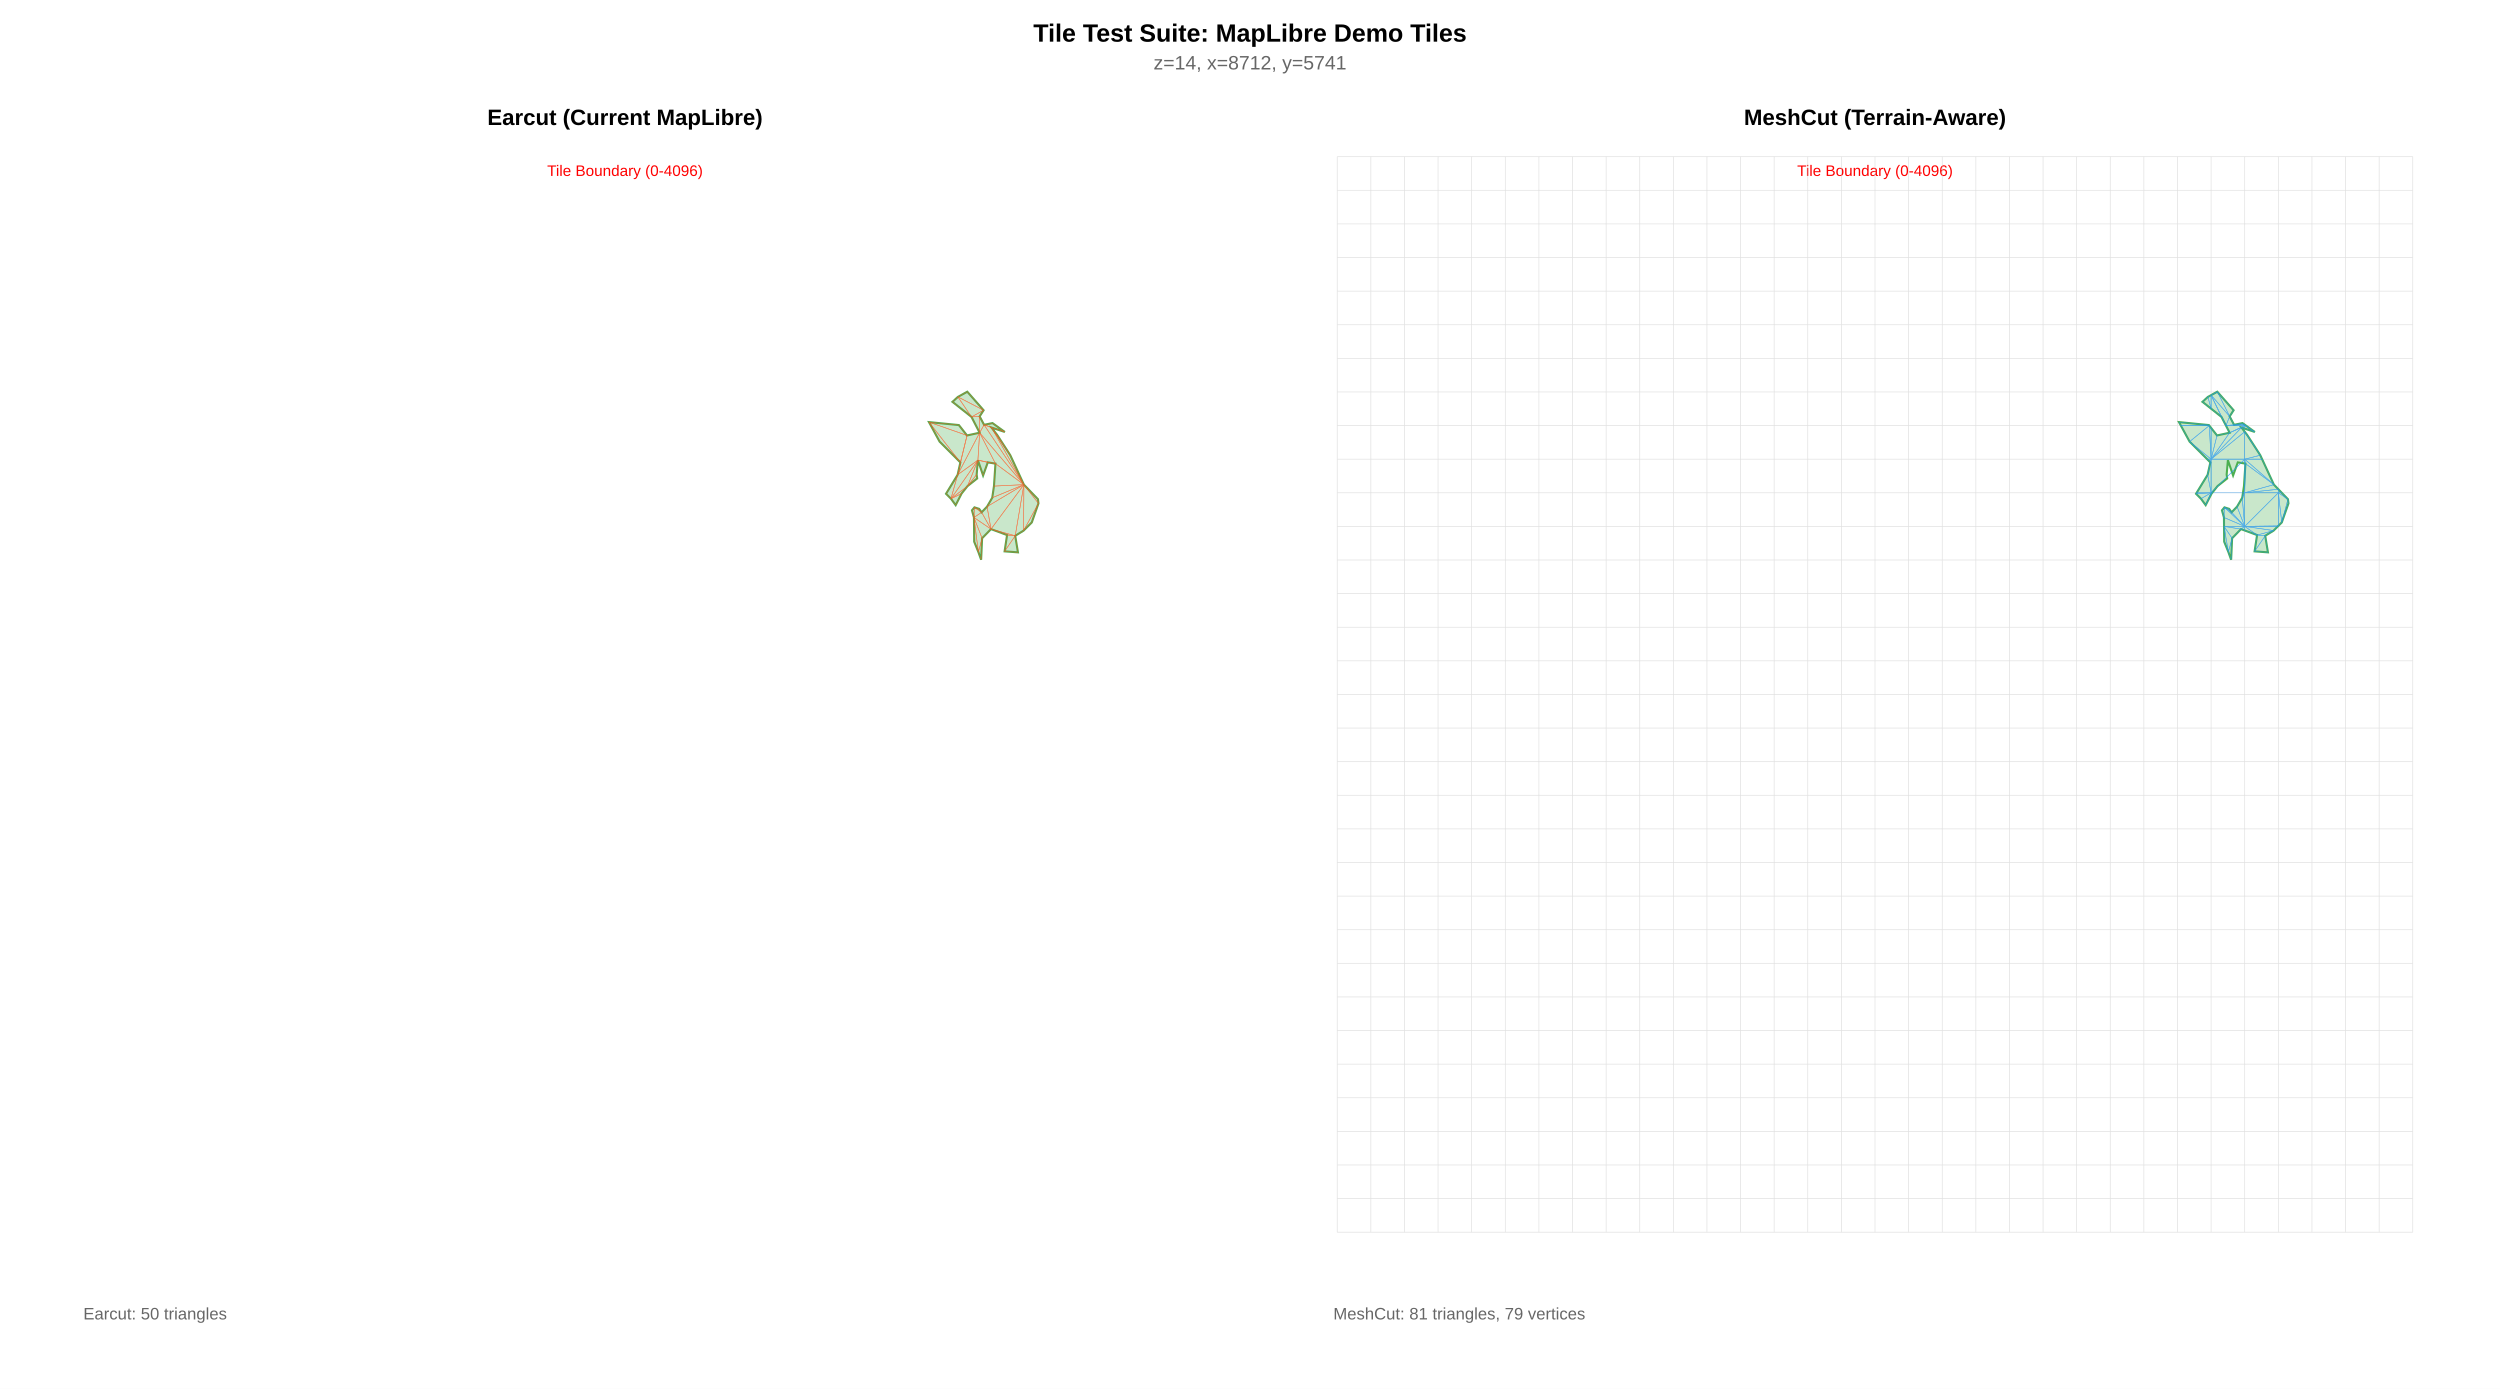
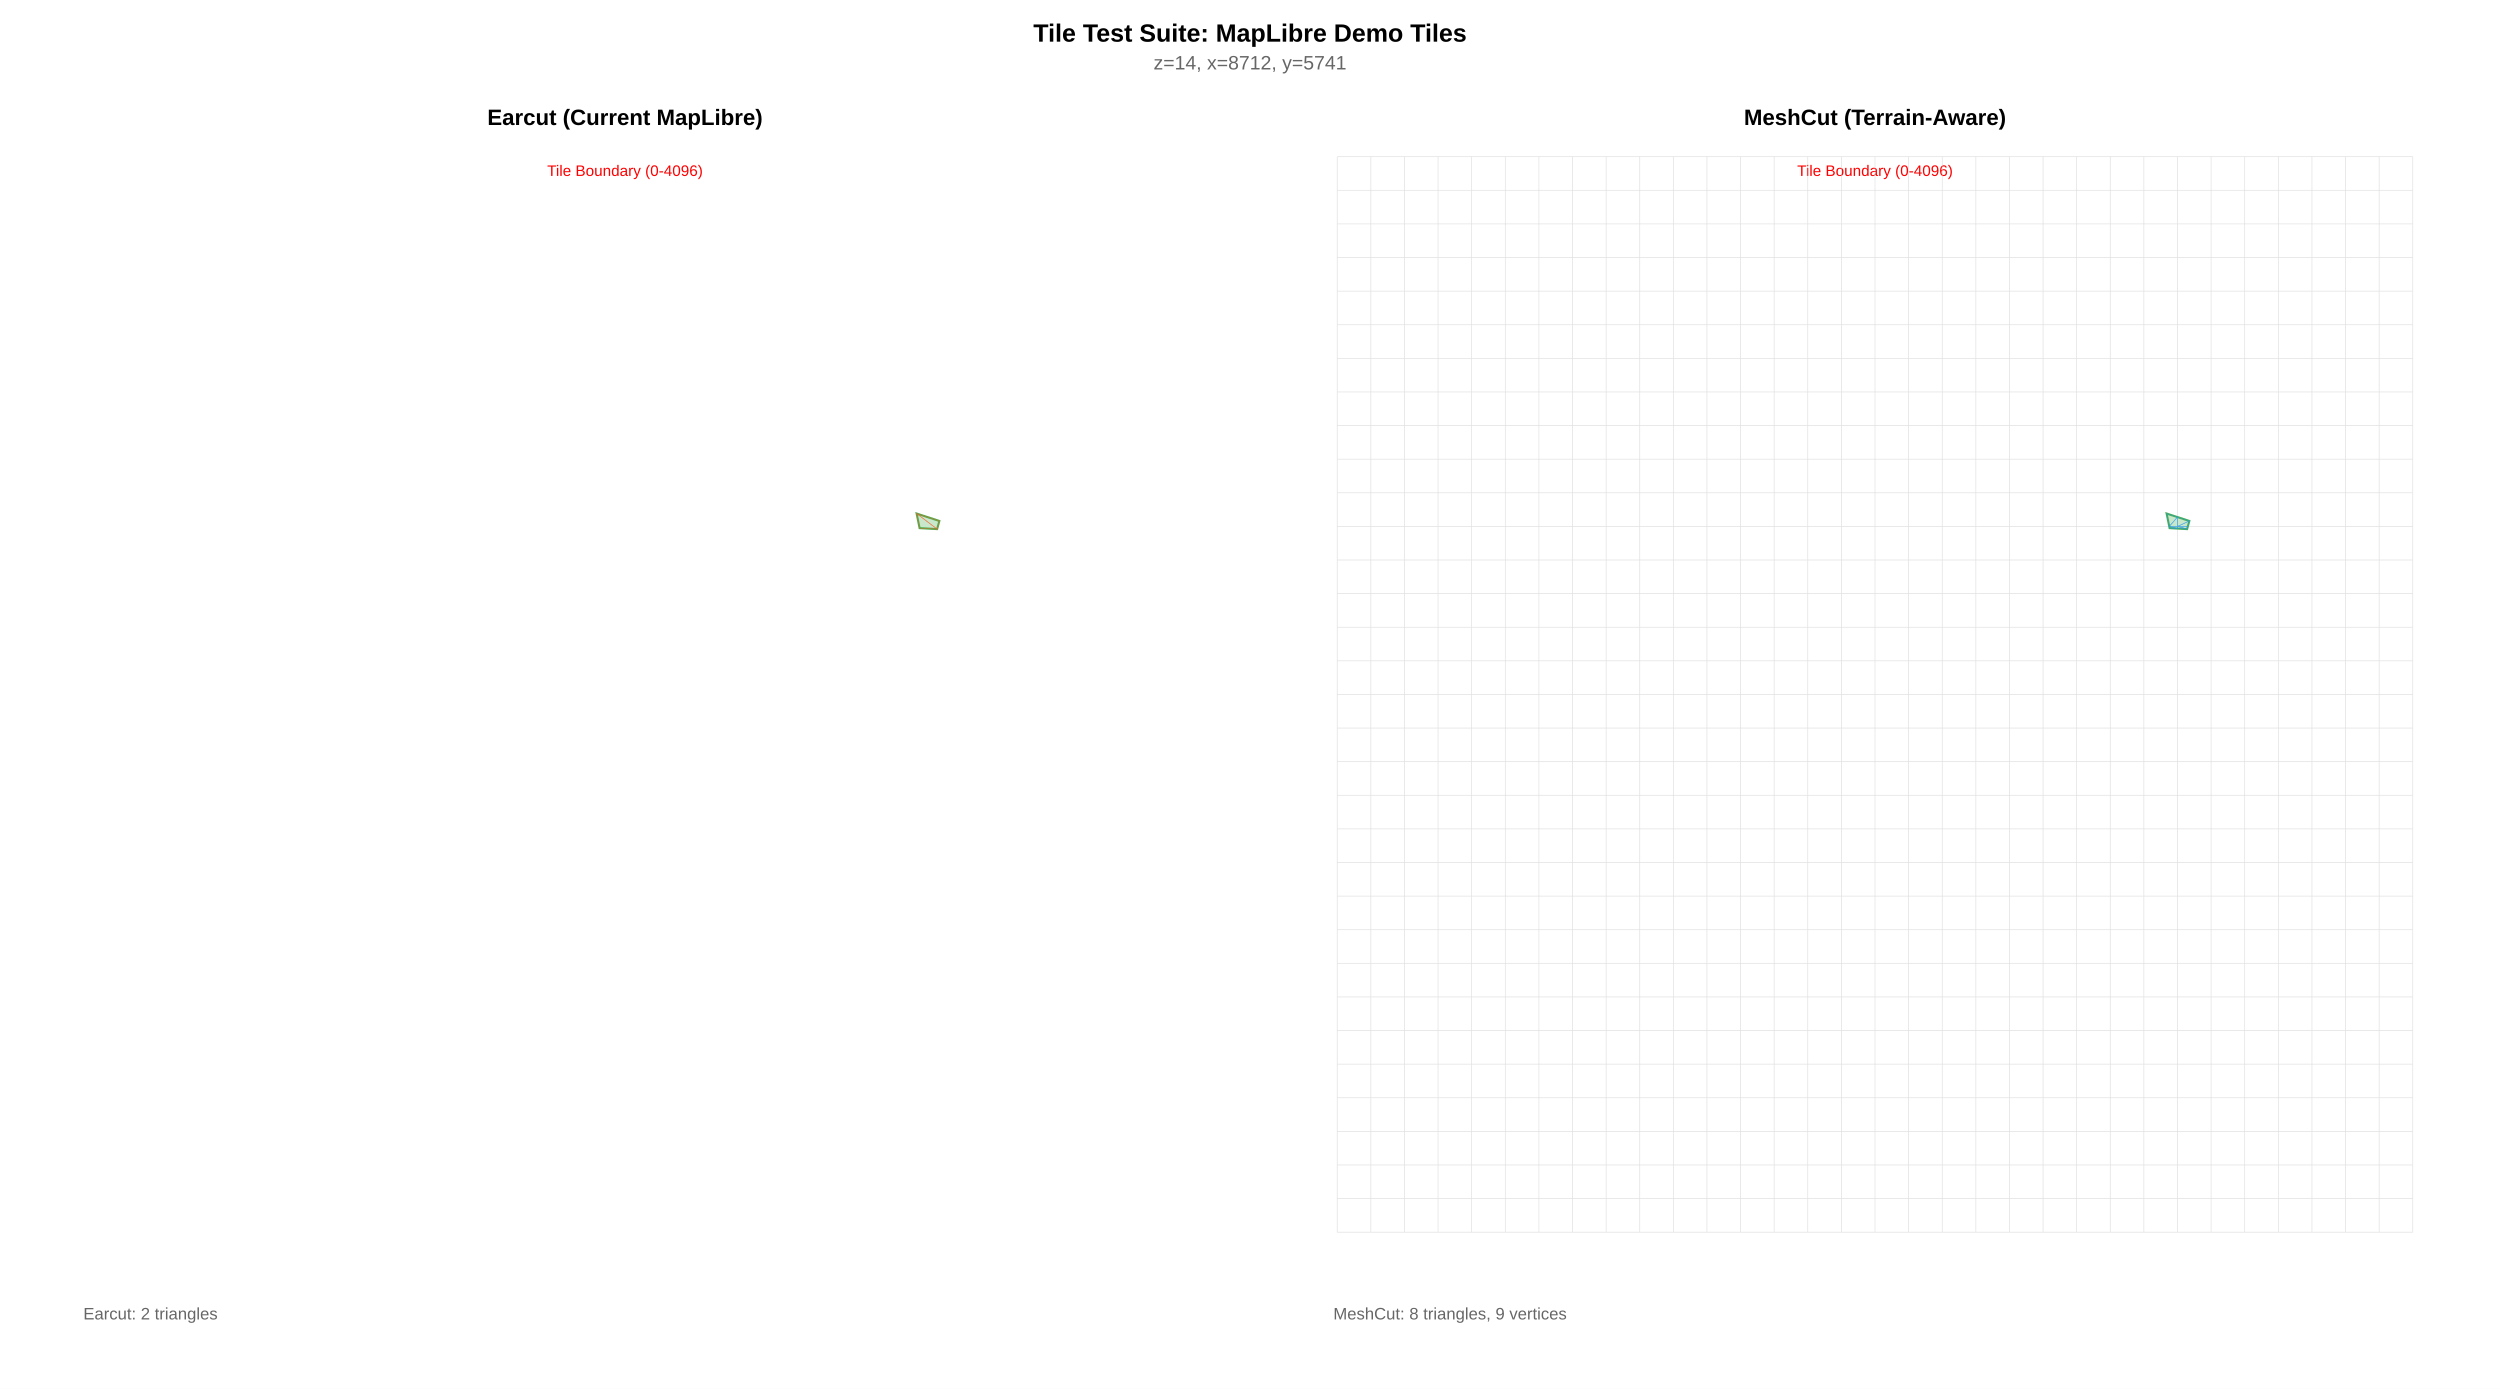
<svg xmlns="http://www.w3.org/2000/svg" width="1800" height="1000" viewBox="0 0 1800 1000">
  <rect width="100%" height="100%" fill="white" />
  <text x="900" y="30" text-anchor="middle" font-family="Arial" font-size="18" font-weight="bold">Tile Test Suite: MapLibre Demo Tiles</text>
  <text x="900" y="50" text-anchor="middle" font-family="Arial" font-size="14" fill="#666">z=14, x=8712, y=5741</text>
  <text x="450" y="90" text-anchor="middle" font-family="Arial" font-size="16" font-weight="bold">Earcut (Current MapLibre)</text>
  <g stroke="#ff0000" stroke-width="2" fill="none" opacity="0.8">
    <rect x="85.587" y="864.413" width="728.826" height="-728.826" />
  </g>
  <text x="450" y="126.69" text-anchor="middle" font-family="Arial" font-size="11" fill="red">Tile Boundary (0-4096)</text>
-   <polygon points="707.117,387.544 706.406,403.025 704.448,397.509 701.423,390.036 701.246,372.598 699.822,367.438 701.601,365.302 704.982,366.37 706.762,368.861 710.676,364.769 714.413,358.363 715.658,350 716.726,333.808 711.21,332.918 707.829,342.349 704.093,331.317 703.203,341.637 703.559,344.484 696.619,350 692.349,355.338 688.078,363.701 684.698,359.075 681.139,355.516 689.502,341.815 691.459,332.918 676.512,317.972 668.861,303.915 690.391,306.05 696.263,313.523 705.338,311.566 699.466,300.178 685.765,289.324 689.68,285.765 696.441,282.028 708.185,295.374 705.338,299.822 708.541,305.872 714.591,304.626 723.488,311.032 713.879,307.829 717.972,313.167 727.402,327.758 737.189,348.932 747.331,359.431 747.687,362.456 742.883,376.157 737.011,382.028 730.961,385.765 732.918,397.687 723.31,396.975 725.089,385.231 713.523,380.961 707.117,387.544 " fill="#4CAF50" fill-opacity="0.3" stroke="#4CAF50" stroke-width="1.5" />
+   <path d="M 662.1 380.249 L 659.964 369.751 L 676.335 375.089 L 674.733 380.961 L 662.1 380.249 Z " fill="#4CAF50" fill-opacity="0.3" fill-rule="evenodd" stroke="#4CAF50" stroke-width="1.5" />
  <g fill="none" stroke="#FF5722" stroke-width="0.4" opacity="0.7">
-     <polygon points="707.117,387.544 706.406,403.025 704.448,397.509" />
-     <polygon points="704.448,397.509 701.423,390.036 701.246,372.598" />
-     <polygon points="701.246,372.598 699.822,367.438 701.601,365.302" />
-     <polygon points="701.601,365.302 704.982,366.37 706.762,368.861" />
-     <polygon points="711.21,332.918 707.829,342.349 704.093,331.317" />
-     <polygon points="703.203,341.637 703.559,344.484 696.619,350" />
-     <polygon points="692.349,355.338 688.078,363.701 684.698,359.075" />
-     <polygon points="684.698,359.075 681.139,355.516 689.502,341.815" />
-     <polygon points="691.459,332.918 676.512,317.972 668.861,303.915" />
-     <polygon points="668.861,303.915 690.391,306.05 696.263,313.523" />
-     <polygon points="699.466,300.178 685.765,289.324 689.68,285.765" />
-     <polygon points="689.68,285.765 696.441,282.028 708.185,295.374" />
-     <polygon points="708.541,305.872 714.591,304.626 723.488,311.032" />
-     <polygon points="713.879,307.829 717.972,313.167 727.402,327.758" />
-     <polygon points="737.189,348.932 747.331,359.431 747.687,362.456" />
-     <polygon points="747.687,362.456 742.883,376.157 737.011,382.028" />
-     <polygon points="730.961,385.765 732.918,397.687 723.31,396.975" />
-     <polygon points="707.117,387.544 704.448,397.509 701.246,372.598" />
-     <polygon points="701.246,372.598 701.601,365.302 706.762,368.861" />
-     <polygon points="716.726,333.808 711.21,332.918 704.093,331.317" />
-     <polygon points="704.093,331.317 703.203,341.637 696.619,350" />
-     <polygon points="696.619,350 692.349,355.338 684.698,359.075" />
-     <polygon points="691.459,332.918 668.861,303.915 696.263,313.523" />
-     <polygon points="699.466,300.178 689.68,285.765 708.185,295.374" />
-     <polygon points="708.541,305.872 723.488,311.032 713.879,307.829" />
-     <polygon points="713.879,307.829 727.402,327.758 737.189,348.932" />
-     <polygon points="737.189,348.932 747.687,362.456 737.011,382.028" />
-     <polygon points="730.961,385.765 723.31,396.975 725.089,385.231" />
-     <polygon points="713.523,380.961 707.117,387.544 701.246,372.598" />
-     <polygon points="704.093,331.317 696.619,350 684.698,359.075" />
-     <polygon points="689.502,341.815 691.459,332.918 696.263,313.523" />
-     <polygon points="699.466,300.178 708.185,295.374 705.338,299.822" />
-     <polygon points="708.541,305.872 713.879,307.829 737.189,348.932" />
-     <polygon points="737.189,348.932 737.011,382.028 730.961,385.765" />
-     <polygon points="730.961,385.765 725.089,385.231 713.523,380.961" />
-     <polygon points="713.523,380.961 701.246,372.598 706.762,368.861" />
-     <polygon points="704.093,331.317 684.698,359.075 689.502,341.815" />
-     <polygon points="689.502,341.815 696.263,313.523 705.338,311.566" />
-     <polygon points="705.338,311.566 699.466,300.178 705.338,299.822" />
-     <polygon points="737.189,348.932 730.961,385.765 713.523,380.961" />
-     <polygon points="713.523,380.961 706.762,368.861 710.676,364.769" />
-     <polygon points="704.093,331.317 689.502,341.815 705.338,311.566" />
-     <polygon points="705.338,311.566 705.338,299.822 708.541,305.872" />
-     <polygon points="737.189,348.932 713.523,380.961 710.676,364.769" />
-     <polygon points="716.726,333.808 704.093,331.317 705.338,311.566" />
-     <polygon points="705.338,311.566 708.541,305.872 737.189,348.932" />
-     <polygon points="737.189,348.932 710.676,364.769 714.413,358.363" />
-     <polygon points="716.726,333.808 705.338,311.566 737.189,348.932" />
-     <polygon points="737.189,348.932 714.413,358.363 715.658,350" />
-     <polygon points="715.658,350 716.726,333.808 737.189,348.932" />
+     <polygon points="674.733,380.961 662.1,380.249 659.964,369.751" />
+     <polygon points="659.964,369.751 676.335,375.089 674.733,380.961" />
  </g>
-   <text x="60" y="950" font-family="Arial" font-size="12" fill="#666">Earcut: 50 triangles</text>
+   <text x="60" y="950" font-family="Arial" font-size="12" fill="#666">Earcut: 2 triangles</text>
  <text x="1350" y="90" text-anchor="middle" font-family="Arial" font-size="16" font-weight="bold">MeshCut (Terrain-Aware)</text>
  <g stroke="#ff0000" stroke-width="2" fill="none" opacity="0.8">
    <rect x="985.587" y="864.413" width="728.826" height="-728.826" />
  </g>
  <text x="1350" y="126.69" text-anchor="middle" font-family="Arial" font-size="11" fill="red">Tile Boundary (0-4096)</text>
  <g stroke="#cccccc" stroke-width="0.5" fill="none" opacity="0.6">
    <line x1="962.811" y1="112.811" x2="962.811" y2="887.189" />
    <line x1="987.011" y1="112.811" x2="987.011" y2="887.189" />
    <line x1="1011.21" y1="112.811" x2="1011.21" y2="887.189" />
    <line x1="1035.41" y1="112.811" x2="1035.41" y2="887.189" />
    <line x1="1059.61" y1="112.811" x2="1059.61" y2="887.189" />
    <line x1="1083.81" y1="112.811" x2="1083.81" y2="887.189" />
    <line x1="1108.01" y1="112.811" x2="1108.01" y2="887.189" />
    <line x1="1132.21" y1="112.811" x2="1132.21" y2="887.189" />
    <line x1="1156.41" y1="112.811" x2="1156.41" y2="887.189" />
    <line x1="1180.6" y1="112.811" x2="1180.6" y2="887.189" />
    <line x1="1204.8" y1="112.811" x2="1204.8" y2="887.189" />
    <line x1="1229" y1="112.811" x2="1229" y2="887.189" />
    <line x1="1253.2" y1="112.811" x2="1253.2" y2="887.189" />
    <line x1="1277.4" y1="112.811" x2="1277.4" y2="887.189" />
    <line x1="1301.6" y1="112.811" x2="1301.6" y2="887.189" />
    <line x1="1325.8" y1="112.811" x2="1325.8" y2="887.189" />
    <line x1="1350" y1="112.811" x2="1350" y2="887.189" />
    <line x1="1374.2" y1="112.811" x2="1374.2" y2="887.189" />
    <line x1="1398.4" y1="112.811" x2="1398.4" y2="887.189" />
    <line x1="1422.6" y1="112.811" x2="1422.6" y2="887.189" />
    <line x1="1446.8" y1="112.811" x2="1446.8" y2="887.189" />
    <line x1="1471" y1="112.811" x2="1471" y2="887.189" />
    <line x1="1495.2" y1="112.811" x2="1495.2" y2="887.189" />
    <line x1="1519.4" y1="112.811" x2="1519.4" y2="887.189" />
    <line x1="1543.59" y1="112.811" x2="1543.59" y2="887.189" />
    <line x1="1567.79" y1="112.811" x2="1567.79" y2="887.189" />
    <line x1="1591.99" y1="112.811" x2="1591.99" y2="887.189" />
    <line x1="1616.19" y1="112.811" x2="1616.19" y2="887.189" />
    <line x1="1640.39" y1="112.811" x2="1640.39" y2="887.189" />
    <line x1="1664.59" y1="112.811" x2="1664.59" y2="887.189" />
    <line x1="1688.79" y1="112.811" x2="1688.79" y2="887.189" />
    <line x1="1712.99" y1="112.811" x2="1712.99" y2="887.189" />
    <line x1="1737.19" y1="112.811" x2="1737.19" y2="887.189" />
    <line x1="962.811" y1="112.811" x2="1737.19" y2="112.811" />
    <line x1="962.811" y1="137.011" x2="1737.19" y2="137.011" />
    <line x1="962.811" y1="161.21" x2="1737.19" y2="161.21" />
    <line x1="962.811" y1="185.409" x2="1737.19" y2="185.409" />
    <line x1="962.811" y1="209.609" x2="1737.19" y2="209.609" />
    <line x1="962.811" y1="233.808" x2="1737.19" y2="233.808" />
    <line x1="962.811" y1="258.007" x2="1737.19" y2="258.007" />
    <line x1="962.811" y1="282.206" x2="1737.19" y2="282.206" />
    <line x1="962.811" y1="306.406" x2="1737.19" y2="306.406" />
    <line x1="962.811" y1="330.605" x2="1737.19" y2="330.605" />
    <line x1="962.811" y1="354.804" x2="1737.19" y2="354.804" />
    <line x1="962.811" y1="379.004" x2="1737.19" y2="379.004" />
    <line x1="962.811" y1="403.203" x2="1737.19" y2="403.203" />
    <line x1="962.811" y1="427.402" x2="1737.19" y2="427.402" />
    <line x1="962.811" y1="451.601" x2="1737.19" y2="451.601" />
    <line x1="962.811" y1="475.801" x2="1737.19" y2="475.801" />
    <line x1="962.811" y1="500" x2="1737.19" y2="500" />
    <line x1="962.811" y1="524.199" x2="1737.19" y2="524.199" />
    <line x1="962.811" y1="548.399" x2="1737.19" y2="548.399" />
    <line x1="962.811" y1="572.598" x2="1737.19" y2="572.598" />
    <line x1="962.811" y1="596.797" x2="1737.19" y2="596.797" />
    <line x1="962.811" y1="620.996" x2="1737.19" y2="620.996" />
    <line x1="962.811" y1="645.196" x2="1737.19" y2="645.196" />
    <line x1="962.811" y1="669.395" x2="1737.19" y2="669.395" />
    <line x1="962.811" y1="693.594" x2="1737.19" y2="693.594" />
    <line x1="962.811" y1="717.794" x2="1737.19" y2="717.794" />
    <line x1="962.811" y1="741.993" x2="1737.19" y2="741.993" />
    <line x1="962.811" y1="766.192" x2="1737.19" y2="766.192" />
    <line x1="962.811" y1="790.391" x2="1737.19" y2="790.391" />
    <line x1="962.811" y1="814.591" x2="1737.19" y2="814.591" />
    <line x1="962.811" y1="838.79" x2="1737.19" y2="838.79" />
    <line x1="962.811" y1="862.989" x2="1737.19" y2="862.989" />
    <line x1="962.811" y1="887.189" x2="1737.19" y2="887.189" />
  </g>
-   <polygon points="1607.12,387.544 1606.41,403.025 1604.45,397.509 1601.42,390.036 1601.25,372.598 1599.82,367.438 1601.6,365.302 1604.98,366.37 1606.76,368.861 1610.68,364.769 1614.41,358.363 1615.66,350 1616.73,333.808 1611.21,332.918 1607.83,342.349 1604.09,331.317 1603.2,341.637 1603.56,344.484 1596.62,350 1592.35,355.338 1588.08,363.701 1584.7,359.075 1581.14,355.516 1589.5,341.815 1591.46,332.918 1576.51,317.972 1568.86,303.915 1590.39,306.05 1596.26,313.523 1605.34,311.566 1599.47,300.178 1585.77,289.324 1589.68,285.765 1596.44,282.028 1608.19,295.374 1605.34,299.822 1608.54,305.872 1614.59,304.626 1623.49,311.032 1613.88,307.829 1617.97,313.167 1627.4,327.758 1637.19,348.932 1647.33,359.431 1647.69,362.456 1642.88,376.157 1637.01,382.028 1630.96,385.765 1632.92,397.687 1623.31,396.975 1625.09,385.231 1613.52,380.961 1607.12,387.544 " fill="#4CAF50" fill-opacity="0.3" stroke="#4CAF50" stroke-width="1.5" />
+   <polygon points="1562.1,380.249 1559.96,369.751 1576.33,375.089 1574.73,380.961 1562.1,380.249 " fill="#4CAF50" fill-opacity="0.3" stroke="#4CAF50" stroke-width="1.5" />
  <g fill="none" stroke="#2196F3" stroke-width="0.4" opacity="0.7">
-     <polygon points="1596.44,282.028 1596.6,282.206 1596.12,282.206" />
-     <polygon points="1570.22,306.406 1568.86,303.915 1590.39,306.05" />
-     <polygon points="1591.99,294.258 1585.77,289.324 1589.68,285.765" />
-     <polygon points="1570.22,306.406 1590.39,306.05 1590.67,306.406" />
-     <polygon points="1591.99,294.258 1589.68,285.765 1591.99,284.487" />
-     <polygon points="1616.19,305.779 1616.19,306.406 1602.68,306.406" />
-     <polygon points="1599.47,300.178 1591.99,294.258 1591.99,284.487" />
-     <polygon points="1591.99,284.487 1596.12,282.206 1596.6,282.206" />
-     <polygon points="1596.6,282.206 1608.19,295.374 1605.34,299.822" />
-     <polygon points="1608.54,305.872 1614.59,304.626 1616.19,305.779" />
-     <polygon points="1602.68,306.406 1599.47,300.178 1591.99,284.487" />
-     <polygon points="1591.99,284.487 1596.6,282.206 1605.34,299.822" />
-     <polygon points="1608.54,305.872 1616.19,305.779 1602.68,306.406" />
-     <polygon points="1602.68,306.406 1591.99,284.487 1605.34,299.822" />
-     <polygon points="1605.34,299.822 1608.54,305.872 1602.68,306.406" />
-     <polygon points="1616.19,305.779 1617.06,306.406 1616.19,306.406" />
-     <polygon points="1591.99,330.605 1589.15,330.605 1576.51,317.972" />
-     <polygon points="1576.51,317.972 1570.22,306.406 1590.67,306.406" />
-     <polygon points="1591.99,330.605 1576.51,317.972 1590.67,306.406" />
-     <polygon points="1591.99,330.605 1590.67,306.406 1591.99,308.088" />
-     <polygon points="1616.19,310.846 1616.19,330.605 1591.99,330.605" />
-     <polygon points="1591.99,330.605 1591.99,308.088 1596.26,313.523" />
-     <polygon points="1605.34,311.566 1602.68,306.406 1616.19,306.406" />
-     <polygon points="1616.19,306.406 1616.19,308.6 1613.88,307.829" />
-     <polygon points="1613.88,307.829 1616.19,310.846 1591.99,330.605" />
-     <polygon points="1591.99,330.605 1596.26,313.523 1605.34,311.566" />
-     <polygon points="1605.34,311.566 1616.19,306.406 1613.88,307.829" />
-     <polygon points="1613.88,307.829 1591.99,330.605 1605.34,311.566" />
-     <polygon points="1627.4,327.758 1628.72,330.605 1616.19,330.605" />
-     <polygon points="1616.19,306.406 1617.06,306.406 1623.49,311.032" />
-     <polygon points="1616.19,310.846 1617.97,313.167 1627.4,327.758" />
-     <polygon points="1616.19,306.406 1623.49,311.032 1616.19,308.6" />
-     <polygon points="1616.19,310.846 1627.4,327.758 1616.19,330.605" />
-     <polygon points="1591.46,332.918 1589.15,330.605 1591.99,330.605" />
-     <polygon points="1591.99,354.804 1581.57,354.804 1589.5,341.815" />
-     <polygon points="1589.5,341.815 1591.46,332.918 1591.99,330.605" />
-     <polygon points="1591.99,330.605 1591.99,354.804 1589.5,341.815" />
-     <polygon points="1591.99,330.605 1616.19,330.605 1591.99,354.804" />
-     <polygon points="1616.19,330.605 1616.19,354.804 1591.99,354.804" />
-     <polygon points="1640.39,352.248 1640.39,354.804 1616.19,354.804" />
-     <polygon points="1616.19,354.804 1616.19,341.904 1616.73,333.808" />
-     <polygon points="1616.73,333.808 1616.19,333.722 1616.19,330.605" />
-     <polygon points="1616.19,330.605 1628.72,330.605 1637.19,348.932" />
-     <polygon points="1637.19,348.932 1640.39,352.248 1616.19,354.804" />
-     <polygon points="1616.73,333.808 1616.19,330.605 1637.19,348.932" />
-     <polygon points="1637.19,348.932 1616.19,354.804 1616.73,333.808" />
-     <polygon points="1640.39,352.248 1642.86,354.804 1640.39,354.804" />
-     <polygon points="1581.14,355.516 1581.57,354.804 1591.99,354.804" />
-     <polygon points="1591.99,354.804 1591.99,356.035 1588.08,363.701" />
-     <polygon points="1584.7,359.075 1581.14,355.516 1591.99,354.804" />
-     <polygon points="1591.99,354.804 1588.08,363.701 1584.7,359.075" />
-     <polygon points="1616.19,379.004 1601.31,379.004 1601.25,372.598" />
-     <polygon points="1601.25,372.598 1599.82,367.438 1601.6,365.302" />
-     <polygon points="1601.6,365.302 1604.98,366.37 1606.76,368.861" />
-     <polygon points="1592.35,355.338 1591.99,356.035 1591.99,354.804" />
-     <polygon points="1616.19,379.004 1601.25,372.598 1601.6,365.302" />
-     <polygon points="1592.78,354.804 1592.35,355.338 1591.99,354.804" />
-     <polygon points="1616.19,379.004 1601.6,365.302 1606.76,368.861" />
-     <polygon points="1616.19,379.004 1606.76,368.861 1610.68,364.769" />
-     <polygon points="1616.19,379.004 1610.68,364.769 1614.41,358.363" />
-     <polygon points="1616.19,354.804 1616.19,379.004 1614.41,358.363" />
-     <polygon points="1616.19,354.804 1614.41,358.363 1614.94,354.804" />
-     <polygon points="1640.39,378.648 1640.04,379.004 1616.19,379.004" />
-     <polygon points="1616.19,379.004 1616.19,354.804 1640.39,354.804" />
-     <polygon points="1640.39,354.804 1640.39,378.648 1616.19,379.004" />
-     <polygon points="1642.88,376.157 1640.39,378.648 1640.39,354.804" />
-     <polygon points="1640.39,354.804 1642.86,354.804 1647.33,359.431" />
-     <polygon points="1647.33,359.431 1647.69,362.456 1642.88,376.157" />
-     <polygon points="1642.88,376.157 1640.39,354.804 1647.33,359.431" />
-     <polygon points="1607.12,387.544 1606.41,403.025 1604.45,397.509" />
-     <polygon points="1604.45,397.509 1601.42,390.036 1601.31,379.004" />
-     <polygon points="1616.19,379.004 1616.19,381.946 1613.52,380.961" />
-     <polygon points="1607.12,387.544 1604.45,397.509 1601.31,379.004" />
-     <polygon points="1601.31,379.004 1616.19,379.004 1613.52,380.961" />
-     <polygon points="1613.52,380.961 1607.12,387.544 1601.31,379.004" />
-     <polygon points="1625.09,385.231 1616.19,381.946 1616.19,379.004" />
-     <polygon points="1616.19,379.004 1640.04,379.004 1637.01,382.028" />
-     <polygon points="1630.96,385.765 1632.92,397.687 1623.31,396.975" />
-     <polygon points="1625.09,385.231 1616.19,379.004 1637.01,382.028" />
-     <polygon points="1630.96,385.765 1623.31,396.975 1625.09,385.231" />
-     <polygon points="1625.09,385.231 1637.01,382.028 1630.96,385.765" />
+     <polygon points="1567.79,372.304 1567.79,379.004 1561.85,379.004" />
+     <polygon points="1561.85,379.004 1559.96,369.751 1567.79,372.304" />
+     <polygon points="1576.33,375.089 1575.27,379.004 1567.79,379.004" />
+     <polygon points="1567.79,379.004 1567.79,372.304 1576.33,375.089" />
+     <polygon points="1567.79,380.57 1562.1,380.249 1561.85,379.004" />
+     <polygon points="1561.85,379.004 1567.79,379.004 1567.79,380.57" />
+     <polygon points="1574.73,380.961 1567.79,380.57 1567.79,379.004" />
+     <polygon points="1567.79,379.004 1575.27,379.004 1574.73,380.961" />
  </g>
-   <text x="960" y="950" font-family="Arial" font-size="12" fill="#666">MeshCut: 81 triangles, 79 vertices</text>
+   <text x="960" y="950" font-family="Arial" font-size="12" fill="#666">MeshCut: 8 triangles, 9 vertices</text>
</svg>
